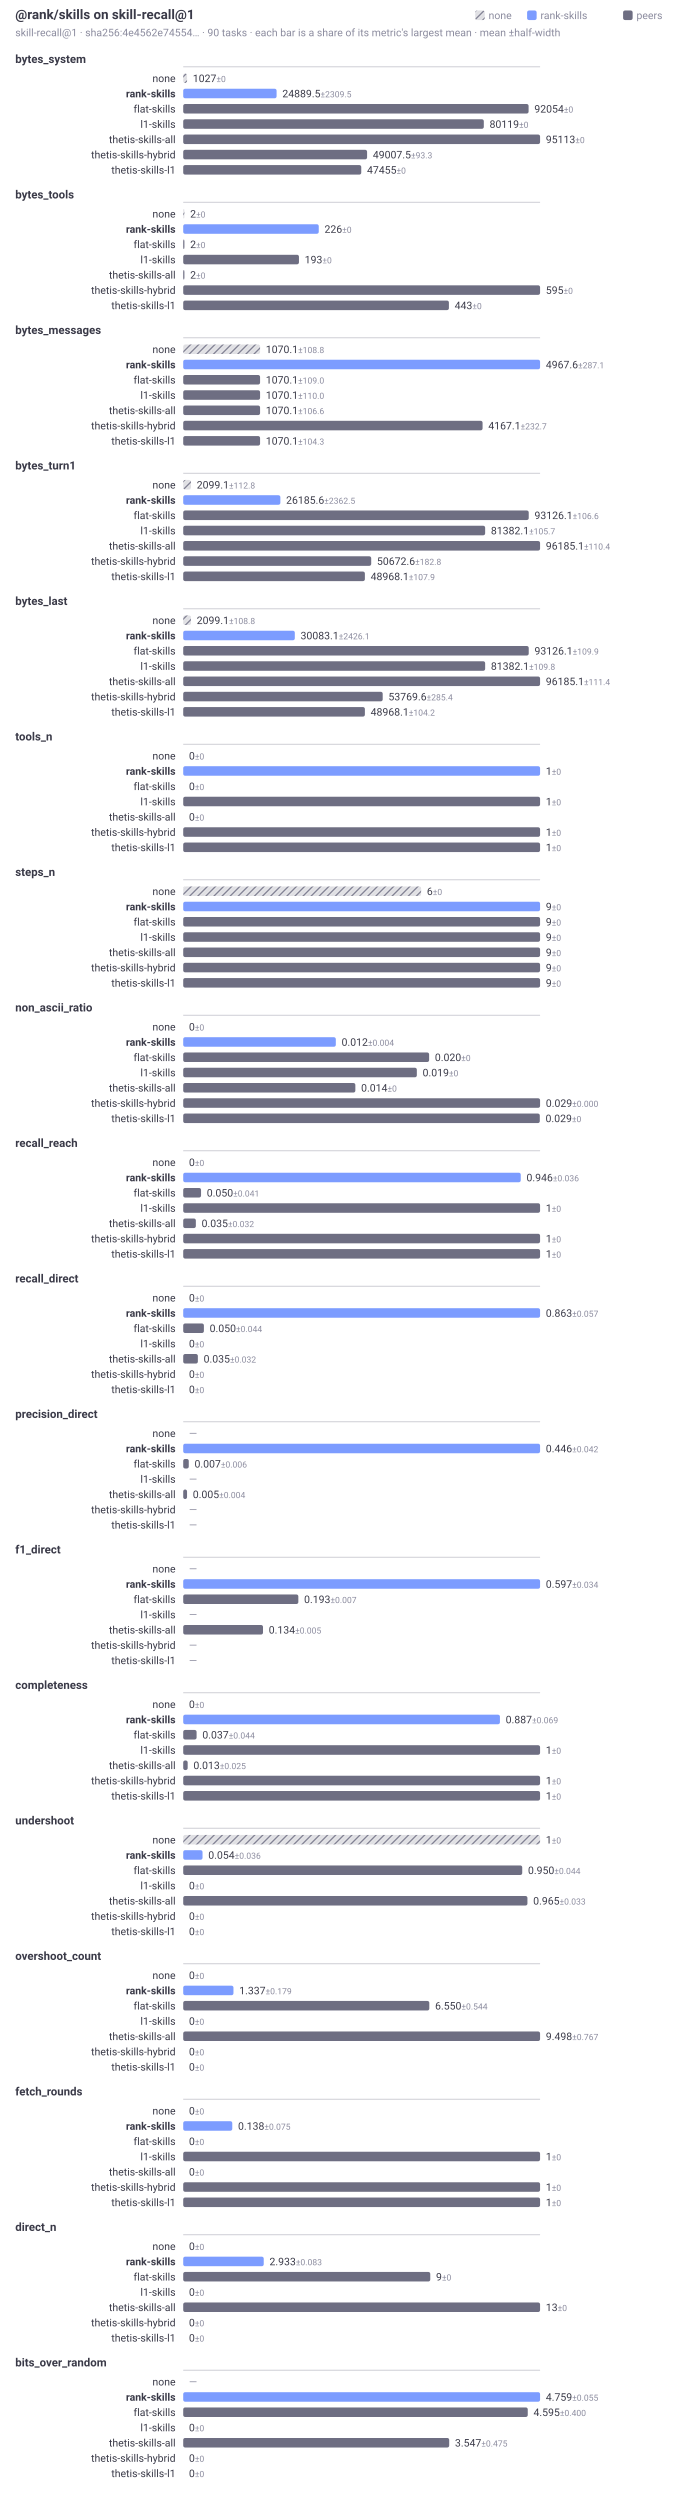
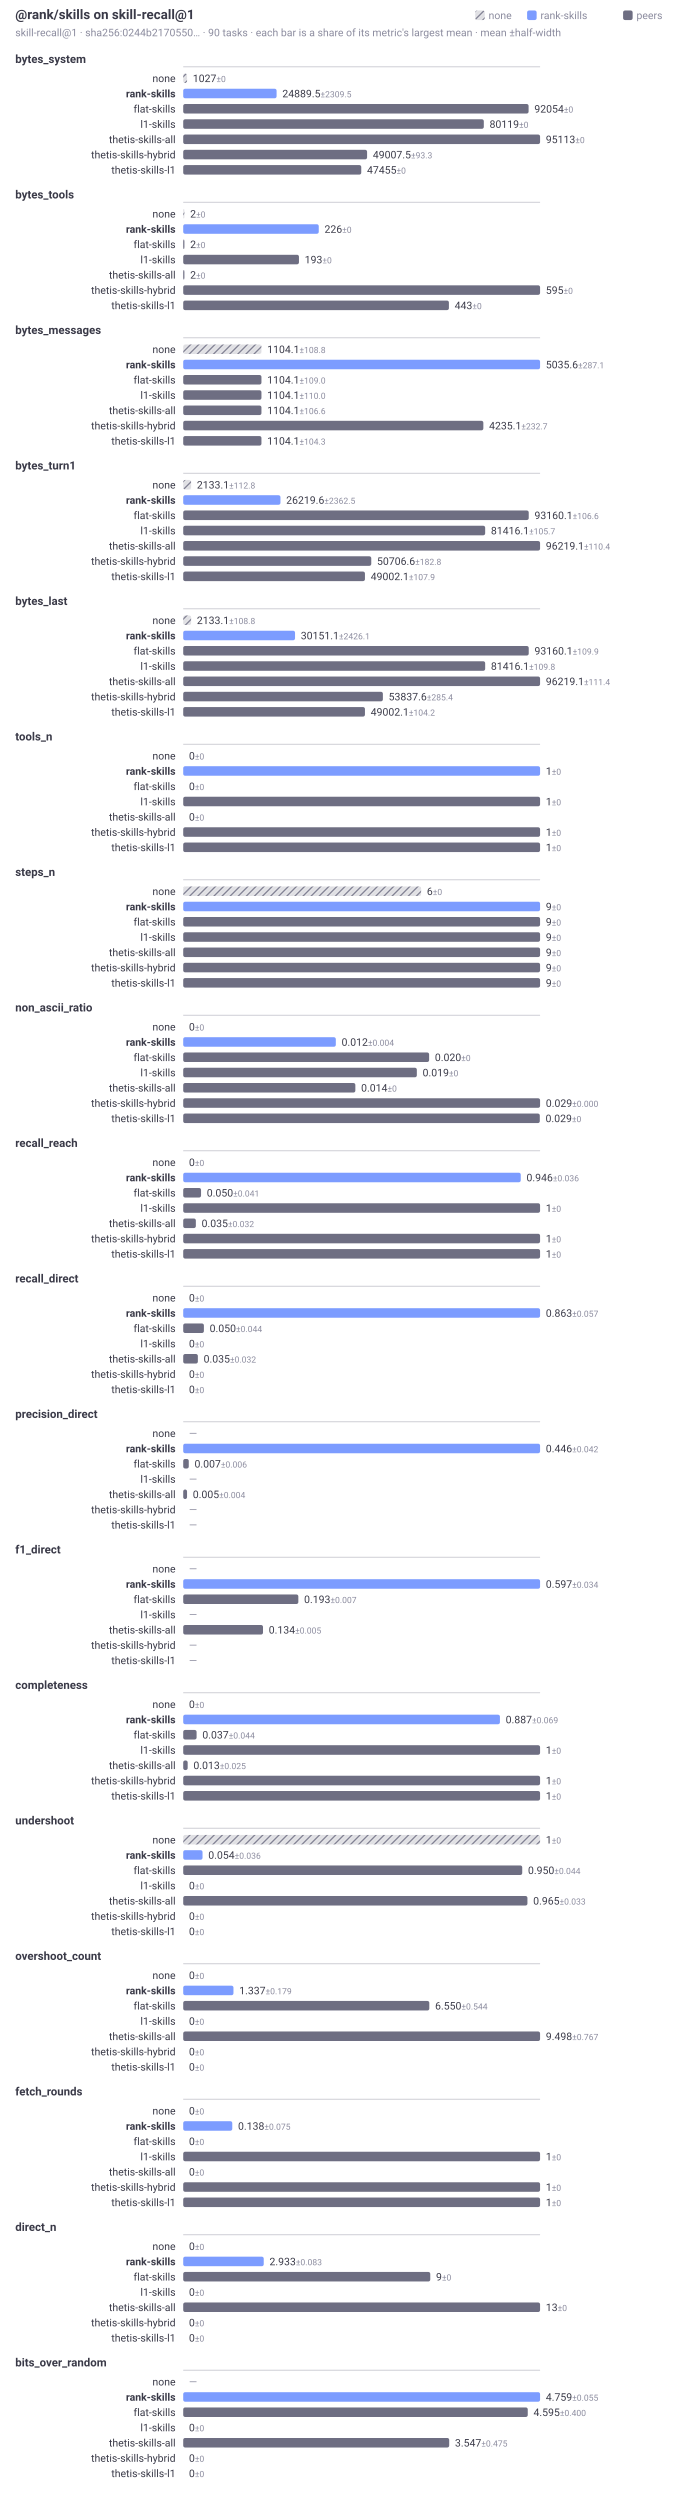
<svg xmlns="http://www.w3.org/2000/svg" width="720" height="2620" viewBox="0 0 720 2620" role="img" aria-labelledby="t d" font-family="system-ui, -apple-system, Segoe UI, Roboto, sans-serif">
  <style>.t{fill:#3a3a48}.f{fill:#8b8b9e}@media (prefers-color-scheme:dark){.t{fill:#d2d2dc}.f{fill:#9a9aae}}</style>
  <defs>
    <pattern id="hatch" width="6" height="6" patternUnits="userSpaceOnUse" patternTransform="rotate(45)">
      <rect width="6" height="6" fill="#6e6e82" fill-opacity="0.22" />
      <line x1="0" y1="0" x2="0" y2="6" stroke="#6e6e82" stroke-width="2" />
    </pattern>
  </defs>
  <text class="t" x="16" y="20" font-size="14" font-weight="600">@rank/skills on skill-recall@1</text>
-   <text class="f" x="16" y="38" font-size="11">skill-recall@1 · sha256:4e4562e74554… · 90 tasks · each bar is a share of its metric's largest mean · mean ±half-width</text>
+   <text class="f" x="16" y="38" font-size="11">skill-recall@1 · sha256:0244b2170550… · 90 tasks · each bar is a share of its metric's largest mean · mean ±half-width</text>
  <rect x="653" y="11" width="10" height="10" rx="2" fill="#6e6e82" />
  <text class="f" x="667" y="20" font-size="11">peers</text>
  <rect x="552.4" y="11" width="10" height="10" rx="2" fill="#7c9cff" />
  <text class="f" x="566.4" y="20" font-size="11">rank-skills</text>
  <rect x="498" y="11" width="10" height="10" rx="2" fill="url(#hatch)" />
  <text class="f" x="512" y="20" font-size="11">none</text>
  <text class="t" x="16" y="66" font-size="12" font-weight="600">bytes_system</text>
  <line x1="192" y1="70" x2="566" y2="70" stroke="#6e6e82" stroke-opacity="0.35" stroke-width="1" />
  <text class="t" x="184" y="86" font-size="11" text-anchor="end">none</text>
  <rect x="192" y="77" width="4.04" height="10" rx="2" fill="url(#hatch)" />
  <text class="t" x="202.04" y="86" font-size="11">1027<tspan class="f" font-size="9"> ±0</tspan>
  </text>
  <text class="t" x="184" y="102" font-size="11" text-anchor="end" font-weight="600">rank-skills</text>
  <rect x="192" y="93" width="97.87" height="10" rx="2" fill="#7c9cff" />
  <text class="t" x="295.87" y="102" font-size="11">24889.5<tspan class="f" font-size="9"> ±2309.5</tspan>
  </text>
  <text class="t" x="184" y="118" font-size="11" text-anchor="end">flat-skills</text>
  <rect x="192" y="109" width="361.97" height="10" rx="2" fill="#6e6e82" />
  <text class="t" x="559.97" y="118" font-size="11">92054<tspan class="f" font-size="9"> ±0</tspan>
  </text>
  <text class="t" x="184" y="134" font-size="11" text-anchor="end">l1-skills</text>
  <rect x="192" y="125" width="315.04" height="10" rx="2" fill="#6e6e82" />
  <text class="t" x="513.04" y="134" font-size="11">80119<tspan class="f" font-size="9"> ±0</tspan>
  </text>
  <text class="t" x="184" y="150" font-size="11" text-anchor="end">thetis-skills-all</text>
  <rect x="192" y="141" width="374" height="10" rx="2" fill="#6e6e82" />
  <text class="t" x="572" y="150" font-size="11">95113<tspan class="f" font-size="9"> ±0</tspan>
  </text>
  <text class="t" x="184" y="166" font-size="11" text-anchor="end">thetis-skills-hybrid</text>
  <rect x="192" y="157" width="192.71" height="10" rx="2" fill="#6e6e82" />
  <text class="t" x="390.71" y="166" font-size="11">49007.5<tspan class="f" font-size="9"> ±93.3</tspan>
  </text>
  <text class="t" x="184" y="182" font-size="11" text-anchor="end">thetis-skills-l1</text>
  <rect x="192" y="173" width="186.6" height="10" rx="2" fill="#6e6e82" />
  <text class="t" x="384.6" y="182" font-size="11">47455<tspan class="f" font-size="9"> ±0</tspan>
  </text>
  <text class="t" x="16" y="208" font-size="12" font-weight="600">bytes_tools</text>
  <line x1="192" y1="212" x2="566" y2="212" stroke="#6e6e82" stroke-opacity="0.35" stroke-width="1" />
  <text class="t" x="184" y="228" font-size="11" text-anchor="end">none</text>
  <rect x="192" y="219" width="1.26" height="10" rx="2" fill="url(#hatch)" />
  <text class="t" x="199.26" y="228" font-size="11">2<tspan class="f" font-size="9"> ±0</tspan>
  </text>
  <text class="t" x="184" y="244" font-size="11" text-anchor="end" font-weight="600">rank-skills</text>
  <rect x="192" y="235" width="142.06" height="10" rx="2" fill="#7c9cff" />
  <text class="t" x="340.06" y="244" font-size="11">226<tspan class="f" font-size="9"> ±0</tspan>
  </text>
  <text class="t" x="184" y="260" font-size="11" text-anchor="end">flat-skills</text>
  <rect x="192" y="251" width="1.26" height="10" rx="2" fill="#6e6e82" />
  <text class="t" x="199.26" y="260" font-size="11">2<tspan class="f" font-size="9"> ±0</tspan>
  </text>
  <text class="t" x="184" y="276" font-size="11" text-anchor="end">l1-skills</text>
  <rect x="192" y="267" width="121.31" height="10" rx="2" fill="#6e6e82" />
  <text class="t" x="319.31" y="276" font-size="11">193<tspan class="f" font-size="9"> ±0</tspan>
  </text>
  <text class="t" x="184" y="292" font-size="11" text-anchor="end">thetis-skills-all</text>
  <rect x="192" y="283" width="1.26" height="10" rx="2" fill="#6e6e82" />
  <text class="t" x="199.26" y="292" font-size="11">2<tspan class="f" font-size="9"> ±0</tspan>
  </text>
  <text class="t" x="184" y="308" font-size="11" text-anchor="end">thetis-skills-hybrid</text>
  <rect x="192" y="299" width="374" height="10" rx="2" fill="#6e6e82" />
  <text class="t" x="572" y="308" font-size="11">595<tspan class="f" font-size="9"> ±0</tspan>
  </text>
  <text class="t" x="184" y="324" font-size="11" text-anchor="end">thetis-skills-l1</text>
  <rect x="192" y="315" width="278.46" height="10" rx="2" fill="#6e6e82" />
  <text class="t" x="476.46" y="324" font-size="11">443<tspan class="f" font-size="9"> ±0</tspan>
  </text>
  <text class="t" x="16" y="350" font-size="12" font-weight="600">bytes_messages</text>
  <line x1="192" y1="354" x2="566" y2="354" stroke="#6e6e82" stroke-opacity="0.35" stroke-width="1" />
  <text class="t" x="184" y="370" font-size="11" text-anchor="end">none</text>
-   <rect x="192" y="361" width="80.56" height="10" rx="2" fill="url(#hatch)" />
-   <text class="t" x="278.56" y="370" font-size="11">1070.1<tspan class="f" font-size="9"> ±108.8</tspan>
+   <rect x="192" y="361" width="82" height="10" rx="2" fill="url(#hatch)" />
+   <text class="t" x="280" y="370" font-size="11">1104.1<tspan class="f" font-size="9"> ±108.8</tspan>
  </text>
  <text class="t" x="184" y="386" font-size="11" text-anchor="end" font-weight="600">rank-skills</text>
  <rect x="192" y="377" width="374" height="10" rx="2" fill="#7c9cff" />
-   <text class="t" x="572" y="386" font-size="11">4967.6<tspan class="f" font-size="9"> ±287.1</tspan>
+   <text class="t" x="572" y="386" font-size="11">5035.6<tspan class="f" font-size="9"> ±287.1</tspan>
  </text>
  <text class="t" x="184" y="402" font-size="11" text-anchor="end">flat-skills</text>
-   <rect x="192" y="393" width="80.56" height="10" rx="2" fill="#6e6e82" />
-   <text class="t" x="278.56" y="402" font-size="11">1070.1<tspan class="f" font-size="9"> ±109.0</tspan>
+   <rect x="192" y="393" width="82" height="10" rx="2" fill="#6e6e82" />
+   <text class="t" x="280" y="402" font-size="11">1104.1<tspan class="f" font-size="9"> ±109.0</tspan>
  </text>
  <text class="t" x="184" y="418" font-size="11" text-anchor="end">l1-skills</text>
-   <rect x="192" y="409" width="80.56" height="10" rx="2" fill="#6e6e82" />
-   <text class="t" x="278.56" y="418" font-size="11">1070.1<tspan class="f" font-size="9"> ±110.0</tspan>
+   <rect x="192" y="409" width="82" height="10" rx="2" fill="#6e6e82" />
+   <text class="t" x="280" y="418" font-size="11">1104.1<tspan class="f" font-size="9"> ±110.0</tspan>
  </text>
  <text class="t" x="184" y="434" font-size="11" text-anchor="end">thetis-skills-all</text>
-   <rect x="192" y="425" width="80.56" height="10" rx="2" fill="#6e6e82" />
-   <text class="t" x="278.56" y="434" font-size="11">1070.1<tspan class="f" font-size="9"> ±106.6</tspan>
+   <rect x="192" y="425" width="82" height="10" rx="2" fill="#6e6e82" />
+   <text class="t" x="280" y="434" font-size="11">1104.1<tspan class="f" font-size="9"> ±106.6</tspan>
  </text>
  <text class="t" x="184" y="450" font-size="11" text-anchor="end">thetis-skills-hybrid</text>
-   <rect x="192" y="441" width="313.74" height="10" rx="2" fill="#6e6e82" />
-   <text class="t" x="511.74" y="450" font-size="11">4167.1<tspan class="f" font-size="9"> ±232.7</tspan>
+   <rect x="192" y="441" width="314.55" height="10" rx="2" fill="#6e6e82" />
+   <text class="t" x="512.55" y="450" font-size="11">4235.1<tspan class="f" font-size="9"> ±232.7</tspan>
  </text>
  <text class="t" x="184" y="466" font-size="11" text-anchor="end">thetis-skills-l1</text>
-   <rect x="192" y="457" width="80.56" height="10" rx="2" fill="#6e6e82" />
-   <text class="t" x="278.56" y="466" font-size="11">1070.1<tspan class="f" font-size="9"> ±104.3</tspan>
+   <rect x="192" y="457" width="82" height="10" rx="2" fill="#6e6e82" />
+   <text class="t" x="280" y="466" font-size="11">1104.1<tspan class="f" font-size="9"> ±104.3</tspan>
  </text>
  <text class="t" x="16" y="492" font-size="12" font-weight="600">bytes_turn1</text>
  <line x1="192" y1="496" x2="566" y2="496" stroke="#6e6e82" stroke-opacity="0.35" stroke-width="1" />
  <text class="t" x="184" y="512" font-size="11" text-anchor="end">none</text>
-   <rect x="192" y="503" width="8.16" height="10" rx="2" fill="url(#hatch)" />
-   <text class="t" x="206.16" y="512" font-size="11">2099.1<tspan class="f" font-size="9"> ±112.8</tspan>
+   <rect x="192" y="503" width="8.29" height="10" rx="2" fill="url(#hatch)" />
+   <text class="t" x="206.29" y="512" font-size="11">2133.1<tspan class="f" font-size="9"> ±112.8</tspan>
  </text>
  <text class="t" x="184" y="528" font-size="11" text-anchor="end" font-weight="600">rank-skills</text>
-   <rect x="192" y="519" width="101.82" height="10" rx="2" fill="#7c9cff" />
-   <text class="t" x="299.82" y="528" font-size="11">26185.6<tspan class="f" font-size="9"> ±2362.5</tspan>
+   <rect x="192" y="519" width="101.91" height="10" rx="2" fill="#7c9cff" />
+   <text class="t" x="299.91" y="528" font-size="11">26219.6<tspan class="f" font-size="9"> ±2362.5</tspan>
  </text>
  <text class="t" x="184" y="544" font-size="11" text-anchor="end">flat-skills</text>
  <rect x="192" y="535" width="362.11" height="10" rx="2" fill="#6e6e82" />
-   <text class="t" x="560.11" y="544" font-size="11">93126.1<tspan class="f" font-size="9"> ±106.6</tspan>
+   <text class="t" x="560.11" y="544" font-size="11">93160.1<tspan class="f" font-size="9"> ±106.6</tspan>
  </text>
  <text class="t" x="184" y="560" font-size="11" text-anchor="end">l1-skills</text>
-   <rect x="192" y="551" width="316.44" height="10" rx="2" fill="#6e6e82" />
-   <text class="t" x="514.44" y="560" font-size="11">81382.1<tspan class="f" font-size="9"> ±105.7</tspan>
+   <rect x="192" y="551" width="316.46" height="10" rx="2" fill="#6e6e82" />
+   <text class="t" x="514.46" y="560" font-size="11">81416.1<tspan class="f" font-size="9"> ±105.7</tspan>
  </text>
  <text class="t" x="184" y="576" font-size="11" text-anchor="end">thetis-skills-all</text>
  <rect x="192" y="567" width="374" height="10" rx="2" fill="#6e6e82" />
-   <text class="t" x="572" y="576" font-size="11">96185.1<tspan class="f" font-size="9"> ±110.4</tspan>
+   <text class="t" x="572" y="576" font-size="11">96219.1<tspan class="f" font-size="9"> ±110.4</tspan>
  </text>
  <text class="t" x="184" y="592" font-size="11" text-anchor="end">thetis-skills-hybrid</text>
-   <rect x="192" y="583" width="197.03" height="10" rx="2" fill="#6e6e82" />
-   <text class="t" x="395.03" y="592" font-size="11">50672.6<tspan class="f" font-size="9"> ±182.8</tspan>
+   <rect x="192" y="583" width="197.09" height="10" rx="2" fill="#6e6e82" />
+   <text class="t" x="395.09" y="592" font-size="11">50706.6<tspan class="f" font-size="9"> ±182.8</tspan>
  </text>
  <text class="t" x="184" y="608" font-size="11" text-anchor="end">thetis-skills-l1</text>
-   <rect x="192" y="599" width="190.4" height="10" rx="2" fill="#6e6e82" />
-   <text class="t" x="388.4" y="608" font-size="11">48968.1<tspan class="f" font-size="9"> ±107.9</tspan>
+   <rect x="192" y="599" width="190.47" height="10" rx="2" fill="#6e6e82" />
+   <text class="t" x="388.47" y="608" font-size="11">49002.1<tspan class="f" font-size="9"> ±107.9</tspan>
  </text>
  <text class="t" x="16" y="634" font-size="12" font-weight="600">bytes_last</text>
  <line x1="192" y1="638" x2="566" y2="638" stroke="#6e6e82" stroke-opacity="0.35" stroke-width="1" />
  <text class="t" x="184" y="654" font-size="11" text-anchor="end">none</text>
-   <rect x="192" y="645" width="8.16" height="10" rx="2" fill="url(#hatch)" />
-   <text class="t" x="206.16" y="654" font-size="11">2099.1<tspan class="f" font-size="9"> ±108.8</tspan>
+   <rect x="192" y="645" width="8.29" height="10" rx="2" fill="url(#hatch)" />
+   <text class="t" x="206.29" y="654" font-size="11">2133.1<tspan class="f" font-size="9"> ±108.8</tspan>
  </text>
  <text class="t" x="184" y="670" font-size="11" text-anchor="end" font-weight="600">rank-skills</text>
-   <rect x="192" y="661" width="116.97" height="10" rx="2" fill="#7c9cff" />
-   <text class="t" x="314.97" y="670" font-size="11">30083.1<tspan class="f" font-size="9"> ±2426.1</tspan>
+   <rect x="192" y="661" width="117.2" height="10" rx="2" fill="#7c9cff" />
+   <text class="t" x="315.2" y="670" font-size="11">30151.1<tspan class="f" font-size="9"> ±2426.1</tspan>
  </text>
  <text class="t" x="184" y="686" font-size="11" text-anchor="end">flat-skills</text>
  <rect x="192" y="677" width="362.11" height="10" rx="2" fill="#6e6e82" />
-   <text class="t" x="560.11" y="686" font-size="11">93126.1<tspan class="f" font-size="9"> ±109.9</tspan>
+   <text class="t" x="560.11" y="686" font-size="11">93160.1<tspan class="f" font-size="9"> ±109.9</tspan>
  </text>
  <text class="t" x="184" y="702" font-size="11" text-anchor="end">l1-skills</text>
-   <rect x="192" y="693" width="316.44" height="10" rx="2" fill="#6e6e82" />
-   <text class="t" x="514.44" y="702" font-size="11">81382.1<tspan class="f" font-size="9"> ±109.8</tspan>
+   <rect x="192" y="693" width="316.46" height="10" rx="2" fill="#6e6e82" />
+   <text class="t" x="514.46" y="702" font-size="11">81416.1<tspan class="f" font-size="9"> ±109.8</tspan>
  </text>
  <text class="t" x="184" y="718" font-size="11" text-anchor="end">thetis-skills-all</text>
  <rect x="192" y="709" width="374" height="10" rx="2" fill="#6e6e82" />
-   <text class="t" x="572" y="718" font-size="11">96185.1<tspan class="f" font-size="9"> ±111.4</tspan>
+   <text class="t" x="572" y="718" font-size="11">96219.1<tspan class="f" font-size="9"> ±111.4</tspan>
  </text>
  <text class="t" x="184" y="734" font-size="11" text-anchor="end">thetis-skills-hybrid</text>
-   <rect x="192" y="725" width="209.07" height="10" rx="2" fill="#6e6e82" />
-   <text class="t" x="407.07" y="734" font-size="11">53769.6<tspan class="f" font-size="9"> ±285.4</tspan>
+   <rect x="192" y="725" width="209.26" height="10" rx="2" fill="#6e6e82" />
+   <text class="t" x="407.26" y="734" font-size="11">53837.6<tspan class="f" font-size="9"> ±285.4</tspan>
  </text>
  <text class="t" x="184" y="750" font-size="11" text-anchor="end">thetis-skills-l1</text>
-   <rect x="192" y="741" width="190.4" height="10" rx="2" fill="#6e6e82" />
-   <text class="t" x="388.4" y="750" font-size="11">48968.1<tspan class="f" font-size="9"> ±104.2</tspan>
+   <rect x="192" y="741" width="190.47" height="10" rx="2" fill="#6e6e82" />
+   <text class="t" x="388.47" y="750" font-size="11">49002.1<tspan class="f" font-size="9"> ±104.2</tspan>
  </text>
  <text class="t" x="16" y="776" font-size="12" font-weight="600">tools_n</text>
  <line x1="192" y1="780" x2="566" y2="780" stroke="#6e6e82" stroke-opacity="0.35" stroke-width="1" />
  <text class="t" x="184" y="796" font-size="11" text-anchor="end">none</text>
  <rect x="192" y="787" width="0" height="10" rx="2" fill="url(#hatch)" />
  <text class="t" x="198" y="796" font-size="11">0<tspan class="f" font-size="9"> ±0</tspan>
  </text>
  <text class="t" x="184" y="812" font-size="11" text-anchor="end" font-weight="600">rank-skills</text>
  <rect x="192" y="803" width="374" height="10" rx="2" fill="#7c9cff" />
  <text class="t" x="572" y="812" font-size="11">1<tspan class="f" font-size="9"> ±0</tspan>
  </text>
  <text class="t" x="184" y="828" font-size="11" text-anchor="end">flat-skills</text>
  <rect x="192" y="819" width="0" height="10" rx="2" fill="#6e6e82" />
  <text class="t" x="198" y="828" font-size="11">0<tspan class="f" font-size="9"> ±0</tspan>
  </text>
  <text class="t" x="184" y="844" font-size="11" text-anchor="end">l1-skills</text>
  <rect x="192" y="835" width="374" height="10" rx="2" fill="#6e6e82" />
  <text class="t" x="572" y="844" font-size="11">1<tspan class="f" font-size="9"> ±0</tspan>
  </text>
  <text class="t" x="184" y="860" font-size="11" text-anchor="end">thetis-skills-all</text>
  <rect x="192" y="851" width="0" height="10" rx="2" fill="#6e6e82" />
  <text class="t" x="198" y="860" font-size="11">0<tspan class="f" font-size="9"> ±0</tspan>
  </text>
  <text class="t" x="184" y="876" font-size="11" text-anchor="end">thetis-skills-hybrid</text>
  <rect x="192" y="867" width="374" height="10" rx="2" fill="#6e6e82" />
  <text class="t" x="572" y="876" font-size="11">1<tspan class="f" font-size="9"> ±0</tspan>
  </text>
  <text class="t" x="184" y="892" font-size="11" text-anchor="end">thetis-skills-l1</text>
  <rect x="192" y="883" width="374" height="10" rx="2" fill="#6e6e82" />
  <text class="t" x="572" y="892" font-size="11">1<tspan class="f" font-size="9"> ±0</tspan>
  </text>
  <text class="t" x="16" y="918" font-size="12" font-weight="600">steps_n</text>
  <line x1="192" y1="922" x2="566" y2="922" stroke="#6e6e82" stroke-opacity="0.35" stroke-width="1" />
  <text class="t" x="184" y="938" font-size="11" text-anchor="end">none</text>
  <rect x="192" y="929" width="249.33" height="10" rx="2" fill="url(#hatch)" />
  <text class="t" x="447.33" y="938" font-size="11">6<tspan class="f" font-size="9"> ±0</tspan>
  </text>
  <text class="t" x="184" y="954" font-size="11" text-anchor="end" font-weight="600">rank-skills</text>
  <rect x="192" y="945" width="374" height="10" rx="2" fill="#7c9cff" />
  <text class="t" x="572" y="954" font-size="11">9<tspan class="f" font-size="9"> ±0</tspan>
  </text>
  <text class="t" x="184" y="970" font-size="11" text-anchor="end">flat-skills</text>
  <rect x="192" y="961" width="374" height="10" rx="2" fill="#6e6e82" />
  <text class="t" x="572" y="970" font-size="11">9<tspan class="f" font-size="9"> ±0</tspan>
  </text>
  <text class="t" x="184" y="986" font-size="11" text-anchor="end">l1-skills</text>
  <rect x="192" y="977" width="374" height="10" rx="2" fill="#6e6e82" />
  <text class="t" x="572" y="986" font-size="11">9<tspan class="f" font-size="9"> ±0</tspan>
  </text>
  <text class="t" x="184" y="1002" font-size="11" text-anchor="end">thetis-skills-all</text>
  <rect x="192" y="993" width="374" height="10" rx="2" fill="#6e6e82" />
  <text class="t" x="572" y="1002" font-size="11">9<tspan class="f" font-size="9"> ±0</tspan>
  </text>
  <text class="t" x="184" y="1018" font-size="11" text-anchor="end">thetis-skills-hybrid</text>
  <rect x="192" y="1009" width="374" height="10" rx="2" fill="#6e6e82" />
  <text class="t" x="572" y="1018" font-size="11">9<tspan class="f" font-size="9"> ±0</tspan>
  </text>
  <text class="t" x="184" y="1034" font-size="11" text-anchor="end">thetis-skills-l1</text>
  <rect x="192" y="1025" width="374" height="10" rx="2" fill="#6e6e82" />
  <text class="t" x="572" y="1034" font-size="11">9<tspan class="f" font-size="9"> ±0</tspan>
  </text>
  <text class="t" x="16" y="1060" font-size="12" font-weight="600">non_ascii_ratio</text>
  <line x1="192" y1="1064" x2="566" y2="1064" stroke="#6e6e82" stroke-opacity="0.35" stroke-width="1" />
  <text class="t" x="184" y="1080" font-size="11" text-anchor="end">none</text>
  <rect x="192" y="1071" width="0" height="10" rx="2" fill="url(#hatch)" />
  <text class="t" x="198" y="1080" font-size="11">0<tspan class="f" font-size="9"> ±0</tspan>
  </text>
  <text class="t" x="184" y="1096" font-size="11" text-anchor="end" font-weight="600">rank-skills</text>
  <rect x="192" y="1087" width="159.94" height="10" rx="2" fill="#7c9cff" />
  <text class="t" x="357.94" y="1096" font-size="11">0.012<tspan class="f" font-size="9"> ±0.004</tspan>
  </text>
  <text class="t" x="184" y="1112" font-size="11" text-anchor="end">flat-skills</text>
  <rect x="192" y="1103" width="257.73" height="10" rx="2" fill="#6e6e82" />
  <text class="t" x="455.73" y="1112" font-size="11">0.020<tspan class="f" font-size="9"> ±0</tspan>
  </text>
  <text class="t" x="184" y="1128" font-size="11" text-anchor="end">l1-skills</text>
  <rect x="192" y="1119" width="244.85" height="10" rx="2" fill="#6e6e82" />
  <text class="t" x="442.85" y="1128" font-size="11">0.019<tspan class="f" font-size="9"> ±0</tspan>
  </text>
  <text class="t" x="184" y="1144" font-size="11" text-anchor="end">thetis-skills-all</text>
  <rect x="192" y="1135" width="180.41" height="10" rx="2" fill="#6e6e82" />
  <text class="t" x="378.41" y="1144" font-size="11">0.014<tspan class="f" font-size="9"> ±0</tspan>
  </text>
  <text class="t" x="184" y="1160" font-size="11" text-anchor="end">thetis-skills-hybrid</text>
  <rect x="192" y="1151" width="374" height="10" rx="2" fill="#6e6e82" />
  <text class="t" x="572" y="1160" font-size="11">0.029<tspan class="f" font-size="9"> ±0.000</tspan>
  </text>
  <text class="t" x="184" y="1176" font-size="11" text-anchor="end">thetis-skills-l1</text>
  <rect x="192" y="1167" width="373.71" height="10" rx="2" fill="#6e6e82" />
  <text class="t" x="571.71" y="1176" font-size="11">0.029<tspan class="f" font-size="9"> ±0</tspan>
  </text>
  <text class="t" x="16" y="1202" font-size="12" font-weight="600">recall_reach</text>
  <line x1="192" y1="1206" x2="566" y2="1206" stroke="#6e6e82" stroke-opacity="0.35" stroke-width="1" />
  <text class="t" x="184" y="1222" font-size="11" text-anchor="end">none</text>
  <rect x="192" y="1213" width="0" height="10" rx="2" fill="url(#hatch)" />
  <text class="t" x="198" y="1222" font-size="11">0<tspan class="f" font-size="9"> ±0</tspan>
  </text>
  <text class="t" x="184" y="1238" font-size="11" text-anchor="end" font-weight="600">rank-skills</text>
  <rect x="192" y="1229" width="353.74" height="10" rx="2" fill="#7c9cff" />
  <text class="t" x="551.74" y="1238" font-size="11">0.946<tspan class="f" font-size="9"> ±0.036</tspan>
  </text>
  <text class="t" x="184" y="1254" font-size="11" text-anchor="end">flat-skills</text>
  <rect x="192" y="1245" width="18.7" height="10" rx="2" fill="#6e6e82" />
  <text class="t" x="216.7" y="1254" font-size="11">0.050<tspan class="f" font-size="9"> ±0.041</tspan>
  </text>
  <text class="t" x="184" y="1270" font-size="11" text-anchor="end">l1-skills</text>
  <rect x="192" y="1261" width="374" height="10" rx="2" fill="#6e6e82" />
  <text class="t" x="572" y="1270" font-size="11">1<tspan class="f" font-size="9"> ±0</tspan>
  </text>
  <text class="t" x="184" y="1286" font-size="11" text-anchor="end">thetis-skills-all</text>
  <rect x="192" y="1277" width="13.25" height="10" rx="2" fill="#6e6e82" />
  <text class="t" x="211.25" y="1286" font-size="11">0.035<tspan class="f" font-size="9"> ±0.032</tspan>
  </text>
  <text class="t" x="184" y="1302" font-size="11" text-anchor="end">thetis-skills-hybrid</text>
  <rect x="192" y="1293" width="374" height="10" rx="2" fill="#6e6e82" />
  <text class="t" x="572" y="1302" font-size="11">1<tspan class="f" font-size="9"> ±0</tspan>
  </text>
  <text class="t" x="184" y="1318" font-size="11" text-anchor="end">thetis-skills-l1</text>
  <rect x="192" y="1309" width="374" height="10" rx="2" fill="#6e6e82" />
  <text class="t" x="572" y="1318" font-size="11">1<tspan class="f" font-size="9"> ±0</tspan>
  </text>
  <text class="t" x="16" y="1344" font-size="12" font-weight="600">recall_direct</text>
  <line x1="192" y1="1348" x2="566" y2="1348" stroke="#6e6e82" stroke-opacity="0.35" stroke-width="1" />
  <text class="t" x="184" y="1364" font-size="11" text-anchor="end">none</text>
  <rect x="192" y="1355" width="0" height="10" rx="2" fill="url(#hatch)" />
  <text class="t" x="198" y="1364" font-size="11">0<tspan class="f" font-size="9"> ±0</tspan>
  </text>
  <text class="t" x="184" y="1380" font-size="11" text-anchor="end" font-weight="600">rank-skills</text>
  <rect x="192" y="1371" width="374" height="10" rx="2" fill="#7c9cff" />
  <text class="t" x="572" y="1380" font-size="11">0.863<tspan class="f" font-size="9"> ±0.057</tspan>
  </text>
  <text class="t" x="184" y="1396" font-size="11" text-anchor="end">flat-skills</text>
  <rect x="192" y="1387" width="21.68" height="10" rx="2" fill="#6e6e82" />
  <text class="t" x="219.68" y="1396" font-size="11">0.050<tspan class="f" font-size="9"> ±0.044</tspan>
  </text>
  <text class="t" x="184" y="1412" font-size="11" text-anchor="end">l1-skills</text>
  <rect x="192" y="1403" width="0" height="10" rx="2" fill="#6e6e82" />
  <text class="t" x="198" y="1412" font-size="11">0<tspan class="f" font-size="9"> ±0</tspan>
  </text>
  <text class="t" x="184" y="1428" font-size="11" text-anchor="end">thetis-skills-all</text>
  <rect x="192" y="1419" width="15.36" height="10" rx="2" fill="#6e6e82" />
  <text class="t" x="213.36" y="1428" font-size="11">0.035<tspan class="f" font-size="9"> ±0.032</tspan>
  </text>
  <text class="t" x="184" y="1444" font-size="11" text-anchor="end">thetis-skills-hybrid</text>
  <rect x="192" y="1435" width="0" height="10" rx="2" fill="#6e6e82" />
  <text class="t" x="198" y="1444" font-size="11">0<tspan class="f" font-size="9"> ±0</tspan>
  </text>
  <text class="t" x="184" y="1460" font-size="11" text-anchor="end">thetis-skills-l1</text>
  <rect x="192" y="1451" width="0" height="10" rx="2" fill="#6e6e82" />
  <text class="t" x="198" y="1460" font-size="11">0<tspan class="f" font-size="9"> ±0</tspan>
  </text>
  <text class="t" x="16" y="1486" font-size="12" font-weight="600">precision_direct</text>
  <line x1="192" y1="1490" x2="566" y2="1490" stroke="#6e6e82" stroke-opacity="0.35" stroke-width="1" />
  <text class="t" x="184" y="1506" font-size="11" text-anchor="end">none</text>
  <rect x="192" y="1497" width="0" height="10" rx="2" fill="url(#hatch)" />
  <text class="f" x="198" y="1506" font-size="11">—</text>
  <text class="t" x="184" y="1522" font-size="11" text-anchor="end" font-weight="600">rank-skills</text>
  <rect x="192" y="1513" width="374" height="10" rx="2" fill="#7c9cff" />
  <text class="t" x="572" y="1522" font-size="11">0.446<tspan class="f" font-size="9"> ±0.042</tspan>
  </text>
  <text class="t" x="184" y="1538" font-size="11" text-anchor="end">flat-skills</text>
  <rect x="192" y="1529" width="5.83" height="10" rx="2" fill="#6e6e82" />
  <text class="t" x="203.83" y="1538" font-size="11">0.007<tspan class="f" font-size="9"> ±0.006</tspan>
  </text>
  <text class="t" x="184" y="1554" font-size="11" text-anchor="end">l1-skills</text>
  <rect x="192" y="1545" width="0" height="10" rx="2" fill="#6e6e82" />
  <text class="f" x="198" y="1554" font-size="11">—</text>
  <text class="t" x="184" y="1570" font-size="11" text-anchor="end">thetis-skills-all</text>
  <rect x="192" y="1561" width="4.03" height="10" rx="2" fill="#6e6e82" />
  <text class="t" x="202.03" y="1570" font-size="11">0.005<tspan class="f" font-size="9"> ±0.004</tspan>
  </text>
  <text class="t" x="184" y="1586" font-size="11" text-anchor="end">thetis-skills-hybrid</text>
  <rect x="192" y="1577" width="0" height="10" rx="2" fill="#6e6e82" />
  <text class="f" x="198" y="1586" font-size="11">—</text>
  <text class="t" x="184" y="1602" font-size="11" text-anchor="end">thetis-skills-l1</text>
  <rect x="192" y="1593" width="0" height="10" rx="2" fill="#6e6e82" />
  <text class="f" x="198" y="1602" font-size="11">—</text>
  <text class="t" x="16" y="1628" font-size="12" font-weight="600">f1_direct</text>
  <line x1="192" y1="1632" x2="566" y2="1632" stroke="#6e6e82" stroke-opacity="0.35" stroke-width="1" />
  <text class="t" x="184" y="1648" font-size="11" text-anchor="end">none</text>
  <rect x="192" y="1639" width="0" height="10" rx="2" fill="url(#hatch)" />
  <text class="f" x="198" y="1648" font-size="11">—</text>
  <text class="t" x="184" y="1664" font-size="11" text-anchor="end" font-weight="600">rank-skills</text>
  <rect x="192" y="1655" width="374" height="10" rx="2" fill="#7c9cff" />
  <text class="t" x="572" y="1664" font-size="11">0.597<tspan class="f" font-size="9"> ±0.034</tspan>
  </text>
  <text class="t" x="184" y="1680" font-size="11" text-anchor="end">flat-skills</text>
  <rect x="192" y="1671" width="120.66" height="10" rx="2" fill="#6e6e82" />
  <text class="t" x="318.66" y="1680" font-size="11">0.193<tspan class="f" font-size="9"> ±0.007</tspan>
  </text>
  <text class="t" x="184" y="1696" font-size="11" text-anchor="end">l1-skills</text>
  <rect x="192" y="1687" width="0" height="10" rx="2" fill="#6e6e82" />
  <text class="f" x="198" y="1696" font-size="11">—</text>
  <text class="t" x="184" y="1712" font-size="11" text-anchor="end">thetis-skills-all</text>
  <rect x="192" y="1703" width="83.63" height="10" rx="2" fill="#6e6e82" />
  <text class="t" x="281.63" y="1712" font-size="11">0.134<tspan class="f" font-size="9"> ±0.005</tspan>
  </text>
  <text class="t" x="184" y="1728" font-size="11" text-anchor="end">thetis-skills-hybrid</text>
  <rect x="192" y="1719" width="0" height="10" rx="2" fill="#6e6e82" />
  <text class="f" x="198" y="1728" font-size="11">—</text>
  <text class="t" x="184" y="1744" font-size="11" text-anchor="end">thetis-skills-l1</text>
  <rect x="192" y="1735" width="0" height="10" rx="2" fill="#6e6e82" />
  <text class="f" x="198" y="1744" font-size="11">—</text>
  <text class="t" x="16" y="1770" font-size="12" font-weight="600">completeness</text>
  <line x1="192" y1="1774" x2="566" y2="1774" stroke="#6e6e82" stroke-opacity="0.35" stroke-width="1" />
  <text class="t" x="184" y="1790" font-size="11" text-anchor="end">none</text>
  <rect x="192" y="1781" width="0" height="10" rx="2" fill="url(#hatch)" />
  <text class="t" x="198" y="1790" font-size="11">0<tspan class="f" font-size="9"> ±0</tspan>
  </text>
  <text class="t" x="184" y="1806" font-size="11" text-anchor="end" font-weight="600">rank-skills</text>
  <rect x="192" y="1797" width="331.93" height="10" rx="2" fill="#7c9cff" />
  <text class="t" x="529.92" y="1806" font-size="11">0.887<tspan class="f" font-size="9"> ±0.069</tspan>
  </text>
  <text class="t" x="184" y="1822" font-size="11" text-anchor="end">flat-skills</text>
  <rect x="192" y="1813" width="14.03" height="10" rx="2" fill="#6e6e82" />
  <text class="t" x="212.03" y="1822" font-size="11">0.037<tspan class="f" font-size="9"> ±0.044</tspan>
  </text>
  <text class="t" x="184" y="1838" font-size="11" text-anchor="end">l1-skills</text>
  <rect x="192" y="1829" width="374" height="10" rx="2" fill="#6e6e82" />
  <text class="t" x="572" y="1838" font-size="11">1<tspan class="f" font-size="9"> ±0</tspan>
  </text>
  <text class="t" x="184" y="1854" font-size="11" text-anchor="end">thetis-skills-all</text>
  <rect x="192" y="1845" width="4.68" height="10" rx="2" fill="#6e6e82" />
  <text class="t" x="202.68" y="1854" font-size="11">0.013<tspan class="f" font-size="9"> ±0.025</tspan>
  </text>
  <text class="t" x="184" y="1870" font-size="11" text-anchor="end">thetis-skills-hybrid</text>
  <rect x="192" y="1861" width="374" height="10" rx="2" fill="#6e6e82" />
  <text class="t" x="572" y="1870" font-size="11">1<tspan class="f" font-size="9"> ±0</tspan>
  </text>
  <text class="t" x="184" y="1886" font-size="11" text-anchor="end">thetis-skills-l1</text>
  <rect x="192" y="1877" width="374" height="10" rx="2" fill="#6e6e82" />
  <text class="t" x="572" y="1886" font-size="11">1<tspan class="f" font-size="9"> ±0</tspan>
  </text>
  <text class="t" x="16" y="1912" font-size="12" font-weight="600">undershoot</text>
  <line x1="192" y1="1916" x2="566" y2="1916" stroke="#6e6e82" stroke-opacity="0.35" stroke-width="1" />
  <text class="t" x="184" y="1932" font-size="11" text-anchor="end">none</text>
  <rect x="192" y="1923" width="374" height="10" rx="2" fill="url(#hatch)" />
  <text class="t" x="572" y="1932" font-size="11">1<tspan class="f" font-size="9"> ±0</tspan>
  </text>
  <text class="t" x="184" y="1948" font-size="11" text-anchor="end" font-weight="600">rank-skills</text>
  <rect x="192" y="1939" width="20.26" height="10" rx="2" fill="#7c9cff" />
  <text class="t" x="218.26" y="1948" font-size="11">0.054<tspan class="f" font-size="9"> ±0.036</tspan>
  </text>
  <text class="t" x="184" y="1964" font-size="11" text-anchor="end">flat-skills</text>
  <rect x="192" y="1955" width="355.3" height="10" rx="2" fill="#6e6e82" />
  <text class="t" x="553.3" y="1964" font-size="11">0.950<tspan class="f" font-size="9"> ±0.044</tspan>
  </text>
  <text class="t" x="184" y="1980" font-size="11" text-anchor="end">l1-skills</text>
  <rect x="192" y="1971" width="0" height="10" rx="2" fill="#6e6e82" />
  <text class="t" x="198" y="1980" font-size="11">0<tspan class="f" font-size="9"> ±0</tspan>
  </text>
  <text class="t" x="184" y="1996" font-size="11" text-anchor="end">thetis-skills-all</text>
  <rect x="192" y="1987" width="360.75" height="10" rx="2" fill="#6e6e82" />
  <text class="t" x="558.75" y="1996" font-size="11">0.965<tspan class="f" font-size="9"> ±0.033</tspan>
  </text>
  <text class="t" x="184" y="2012" font-size="11" text-anchor="end">thetis-skills-hybrid</text>
  <rect x="192" y="2003" width="0" height="10" rx="2" fill="#6e6e82" />
  <text class="t" x="198" y="2012" font-size="11">0<tspan class="f" font-size="9"> ±0</tspan>
  </text>
  <text class="t" x="184" y="2028" font-size="11" text-anchor="end">thetis-skills-l1</text>
  <rect x="192" y="2019" width="0" height="10" rx="2" fill="#6e6e82" />
  <text class="t" x="198" y="2028" font-size="11">0<tspan class="f" font-size="9"> ±0</tspan>
  </text>
  <text class="t" x="16" y="2054" font-size="12" font-weight="600">overshoot_count</text>
  <line x1="192" y1="2058" x2="566" y2="2058" stroke="#6e6e82" stroke-opacity="0.35" stroke-width="1" />
  <text class="t" x="184" y="2074" font-size="11" text-anchor="end">none</text>
  <rect x="192" y="2065" width="0" height="10" rx="2" fill="url(#hatch)" />
  <text class="t" x="198" y="2074" font-size="11">0<tspan class="f" font-size="9"> ±0</tspan>
  </text>
  <text class="t" x="184" y="2090" font-size="11" text-anchor="end" font-weight="600">rank-skills</text>
  <rect x="192" y="2081" width="52.67" height="10" rx="2" fill="#7c9cff" />
  <text class="t" x="250.67" y="2090" font-size="11">1.337<tspan class="f" font-size="9"> ±0.179</tspan>
  </text>
  <text class="t" x="184" y="2106" font-size="11" text-anchor="end">flat-skills</text>
  <rect x="192" y="2097" width="257.92" height="10" rx="2" fill="#6e6e82" />
  <text class="t" x="455.92" y="2106" font-size="11">6.550<tspan class="f" font-size="9"> ±0.544</tspan>
  </text>
  <text class="t" x="184" y="2122" font-size="11" text-anchor="end">l1-skills</text>
  <rect x="192" y="2113" width="0" height="10" rx="2" fill="#6e6e82" />
  <text class="t" x="198" y="2122" font-size="11">0<tspan class="f" font-size="9"> ±0</tspan>
  </text>
  <text class="t" x="184" y="2138" font-size="11" text-anchor="end">thetis-skills-all</text>
  <rect x="192" y="2129" width="374" height="10" rx="2" fill="#6e6e82" />
  <text class="t" x="572" y="2138" font-size="11">9.498<tspan class="f" font-size="9"> ±0.767</tspan>
  </text>
  <text class="t" x="184" y="2154" font-size="11" text-anchor="end">thetis-skills-hybrid</text>
  <rect x="192" y="2145" width="0" height="10" rx="2" fill="#6e6e82" />
  <text class="t" x="198" y="2154" font-size="11">0<tspan class="f" font-size="9"> ±0</tspan>
  </text>
  <text class="t" x="184" y="2170" font-size="11" text-anchor="end">thetis-skills-l1</text>
  <rect x="192" y="2161" width="0" height="10" rx="2" fill="#6e6e82" />
  <text class="t" x="198" y="2170" font-size="11">0<tspan class="f" font-size="9"> ±0</tspan>
  </text>
  <text class="t" x="16" y="2196" font-size="12" font-weight="600">fetch_rounds</text>
  <line x1="192" y1="2200" x2="566" y2="2200" stroke="#6e6e82" stroke-opacity="0.35" stroke-width="1" />
  <text class="t" x="184" y="2216" font-size="11" text-anchor="end">none</text>
  <rect x="192" y="2207" width="0" height="10" rx="2" fill="url(#hatch)" />
  <text class="t" x="198" y="2216" font-size="11">0<tspan class="f" font-size="9"> ±0</tspan>
  </text>
  <text class="t" x="184" y="2232" font-size="11" text-anchor="end" font-weight="600">rank-skills</text>
  <rect x="192" y="2223" width="51.43" height="10" rx="2" fill="#7c9cff" />
  <text class="t" x="249.43" y="2232" font-size="11">0.138<tspan class="f" font-size="9"> ±0.075</tspan>
  </text>
  <text class="t" x="184" y="2248" font-size="11" text-anchor="end">flat-skills</text>
  <rect x="192" y="2239" width="0" height="10" rx="2" fill="#6e6e82" />
  <text class="t" x="198" y="2248" font-size="11">0<tspan class="f" font-size="9"> ±0</tspan>
  </text>
  <text class="t" x="184" y="2264" font-size="11" text-anchor="end">l1-skills</text>
  <rect x="192" y="2255" width="374" height="10" rx="2" fill="#6e6e82" />
  <text class="t" x="572" y="2264" font-size="11">1<tspan class="f" font-size="9"> ±0</tspan>
  </text>
  <text class="t" x="184" y="2280" font-size="11" text-anchor="end">thetis-skills-all</text>
  <rect x="192" y="2271" width="0" height="10" rx="2" fill="#6e6e82" />
  <text class="t" x="198" y="2280" font-size="11">0<tspan class="f" font-size="9"> ±0</tspan>
  </text>
  <text class="t" x="184" y="2296" font-size="11" text-anchor="end">thetis-skills-hybrid</text>
  <rect x="192" y="2287" width="374" height="10" rx="2" fill="#6e6e82" />
  <text class="t" x="572" y="2296" font-size="11">1<tspan class="f" font-size="9"> ±0</tspan>
  </text>
  <text class="t" x="184" y="2312" font-size="11" text-anchor="end">thetis-skills-l1</text>
  <rect x="192" y="2303" width="374" height="10" rx="2" fill="#6e6e82" />
  <text class="t" x="572" y="2312" font-size="11">1<tspan class="f" font-size="9"> ±0</tspan>
  </text>
  <text class="t" x="16" y="2338" font-size="12" font-weight="600">direct_n</text>
  <line x1="192" y1="2342" x2="566" y2="2342" stroke="#6e6e82" stroke-opacity="0.35" stroke-width="1" />
  <text class="t" x="184" y="2358" font-size="11" text-anchor="end">none</text>
  <rect x="192" y="2349" width="0" height="10" rx="2" fill="url(#hatch)" />
  <text class="t" x="198" y="2358" font-size="11">0<tspan class="f" font-size="9"> ±0</tspan>
  </text>
  <text class="t" x="184" y="2374" font-size="11" text-anchor="end" font-weight="600">rank-skills</text>
  <rect x="192" y="2365" width="84.39" height="10" rx="2" fill="#7c9cff" />
  <text class="t" x="282.39" y="2374" font-size="11">2.933<tspan class="f" font-size="9"> ±0.083</tspan>
  </text>
  <text class="t" x="184" y="2390" font-size="11" text-anchor="end">flat-skills</text>
  <rect x="192" y="2381" width="258.92" height="10" rx="2" fill="#6e6e82" />
  <text class="t" x="456.92" y="2390" font-size="11">9<tspan class="f" font-size="9"> ±0</tspan>
  </text>
  <text class="t" x="184" y="2406" font-size="11" text-anchor="end">l1-skills</text>
  <rect x="192" y="2397" width="0" height="10" rx="2" fill="#6e6e82" />
  <text class="t" x="198" y="2406" font-size="11">0<tspan class="f" font-size="9"> ±0</tspan>
  </text>
  <text class="t" x="184" y="2422" font-size="11" text-anchor="end">thetis-skills-all</text>
  <rect x="192" y="2413" width="374" height="10" rx="2" fill="#6e6e82" />
  <text class="t" x="572" y="2422" font-size="11">13<tspan class="f" font-size="9"> ±0</tspan>
  </text>
  <text class="t" x="184" y="2438" font-size="11" text-anchor="end">thetis-skills-hybrid</text>
  <rect x="192" y="2429" width="0" height="10" rx="2" fill="#6e6e82" />
  <text class="t" x="198" y="2438" font-size="11">0<tspan class="f" font-size="9"> ±0</tspan>
  </text>
  <text class="t" x="184" y="2454" font-size="11" text-anchor="end">thetis-skills-l1</text>
  <rect x="192" y="2445" width="0" height="10" rx="2" fill="#6e6e82" />
  <text class="t" x="198" y="2454" font-size="11">0<tspan class="f" font-size="9"> ±0</tspan>
  </text>
  <text class="t" x="16" y="2480" font-size="12" font-weight="600">bits_over_random</text>
  <line x1="192" y1="2484" x2="566" y2="2484" stroke="#6e6e82" stroke-opacity="0.35" stroke-width="1" />
  <text class="t" x="184" y="2500" font-size="11" text-anchor="end">none</text>
  <rect x="192" y="2491" width="0" height="10" rx="2" fill="url(#hatch)" />
  <text class="f" x="198" y="2500" font-size="11">—</text>
  <text class="t" x="184" y="2516" font-size="11" text-anchor="end" font-weight="600">rank-skills</text>
  <rect x="192" y="2507" width="374" height="10" rx="2" fill="#7c9cff" />
  <text class="t" x="572" y="2516" font-size="11">4.759<tspan class="f" font-size="9"> ±0.055</tspan>
  </text>
  <text class="t" x="184" y="2532" font-size="11" text-anchor="end">flat-skills</text>
  <rect x="192" y="2523" width="361.09" height="10" rx="2" fill="#6e6e82" />
  <text class="t" x="559.09" y="2532" font-size="11">4.595<tspan class="f" font-size="9"> ±0.400</tspan>
  </text>
  <text class="t" x="184" y="2548" font-size="11" text-anchor="end">l1-skills</text>
  <rect x="192" y="2539" width="0" height="10" rx="2" fill="#6e6e82" />
  <text class="t" x="198" y="2548" font-size="11">0<tspan class="f" font-size="9"> ±0</tspan>
  </text>
  <text class="t" x="184" y="2564" font-size="11" text-anchor="end">thetis-skills-all</text>
  <rect x="192" y="2555" width="278.77" height="10" rx="2" fill="#6e6e82" />
  <text class="t" x="476.77" y="2564" font-size="11">3.547<tspan class="f" font-size="9"> ±0.475</tspan>
  </text>
  <text class="t" x="184" y="2580" font-size="11" text-anchor="end">thetis-skills-hybrid</text>
  <rect x="192" y="2571" width="0" height="10" rx="2" fill="#6e6e82" />
  <text class="t" x="198" y="2580" font-size="11">0<tspan class="f" font-size="9"> ±0</tspan>
  </text>
  <text class="t" x="184" y="2596" font-size="11" text-anchor="end">thetis-skills-l1</text>
  <rect x="192" y="2587" width="0" height="10" rx="2" fill="#6e6e82" />
  <text class="t" x="198" y="2596" font-size="11">0<tspan class="f" font-size="9"> ±0</tspan>
  </text>
</svg>
